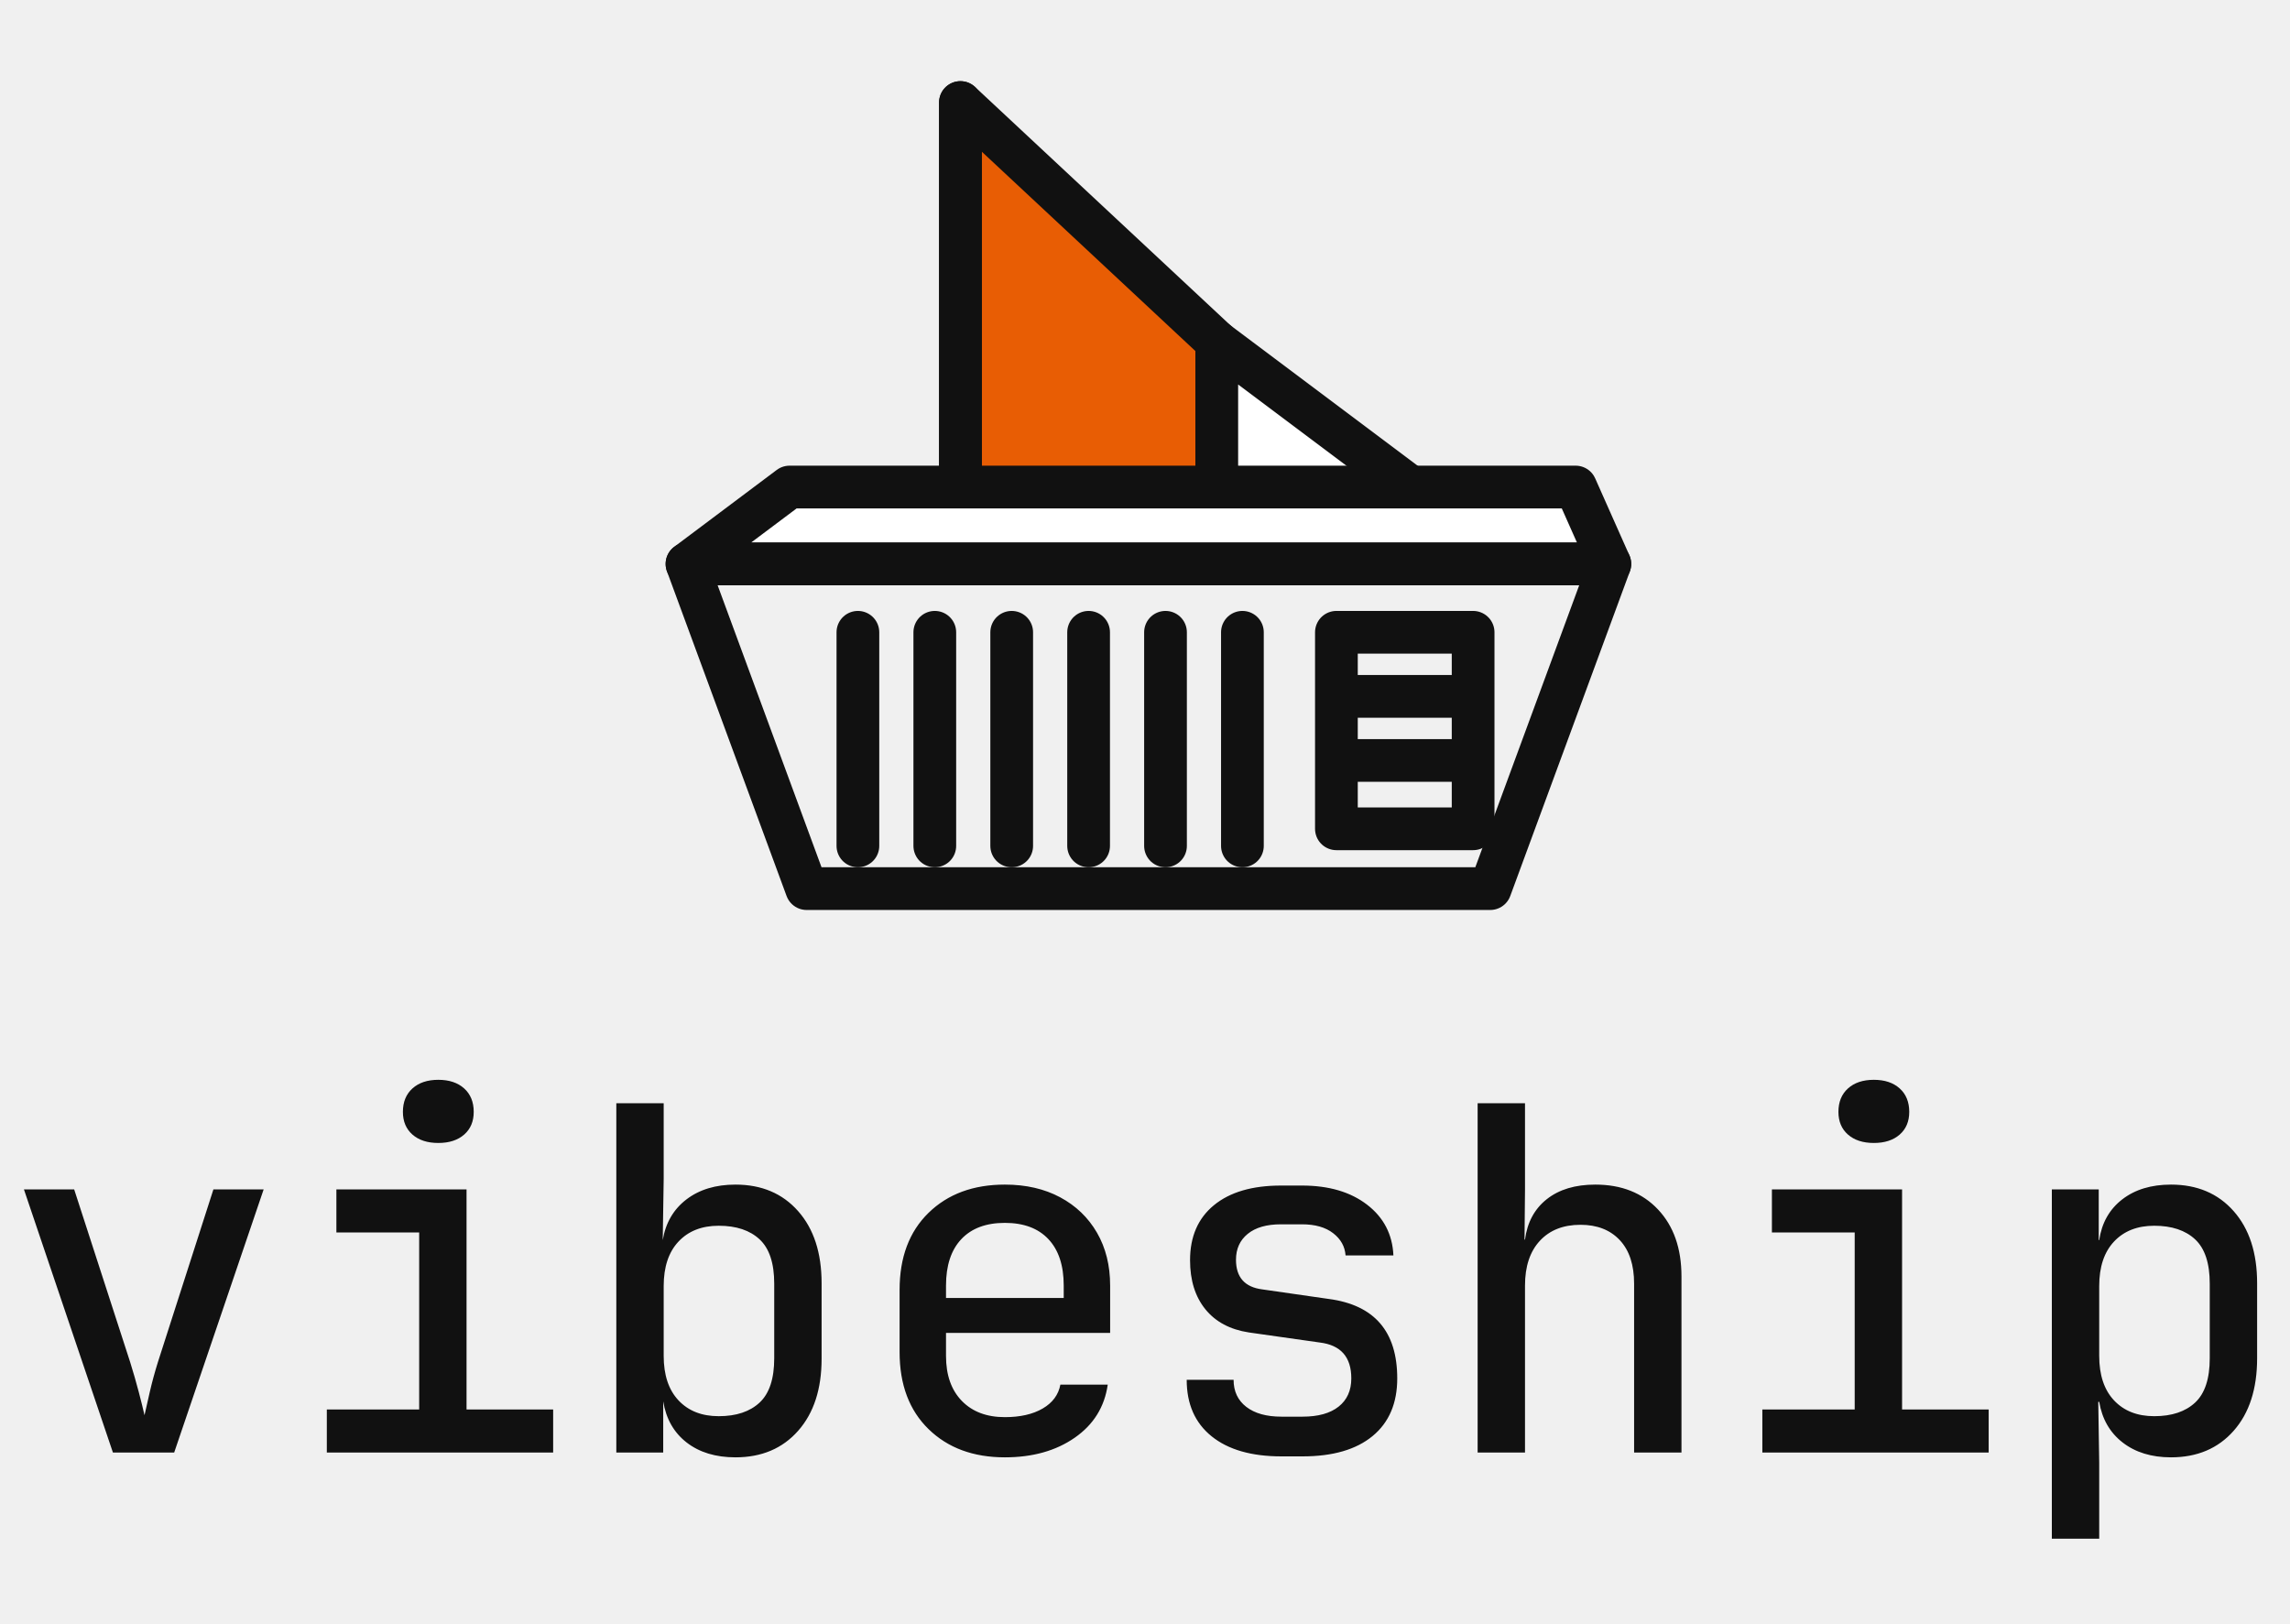
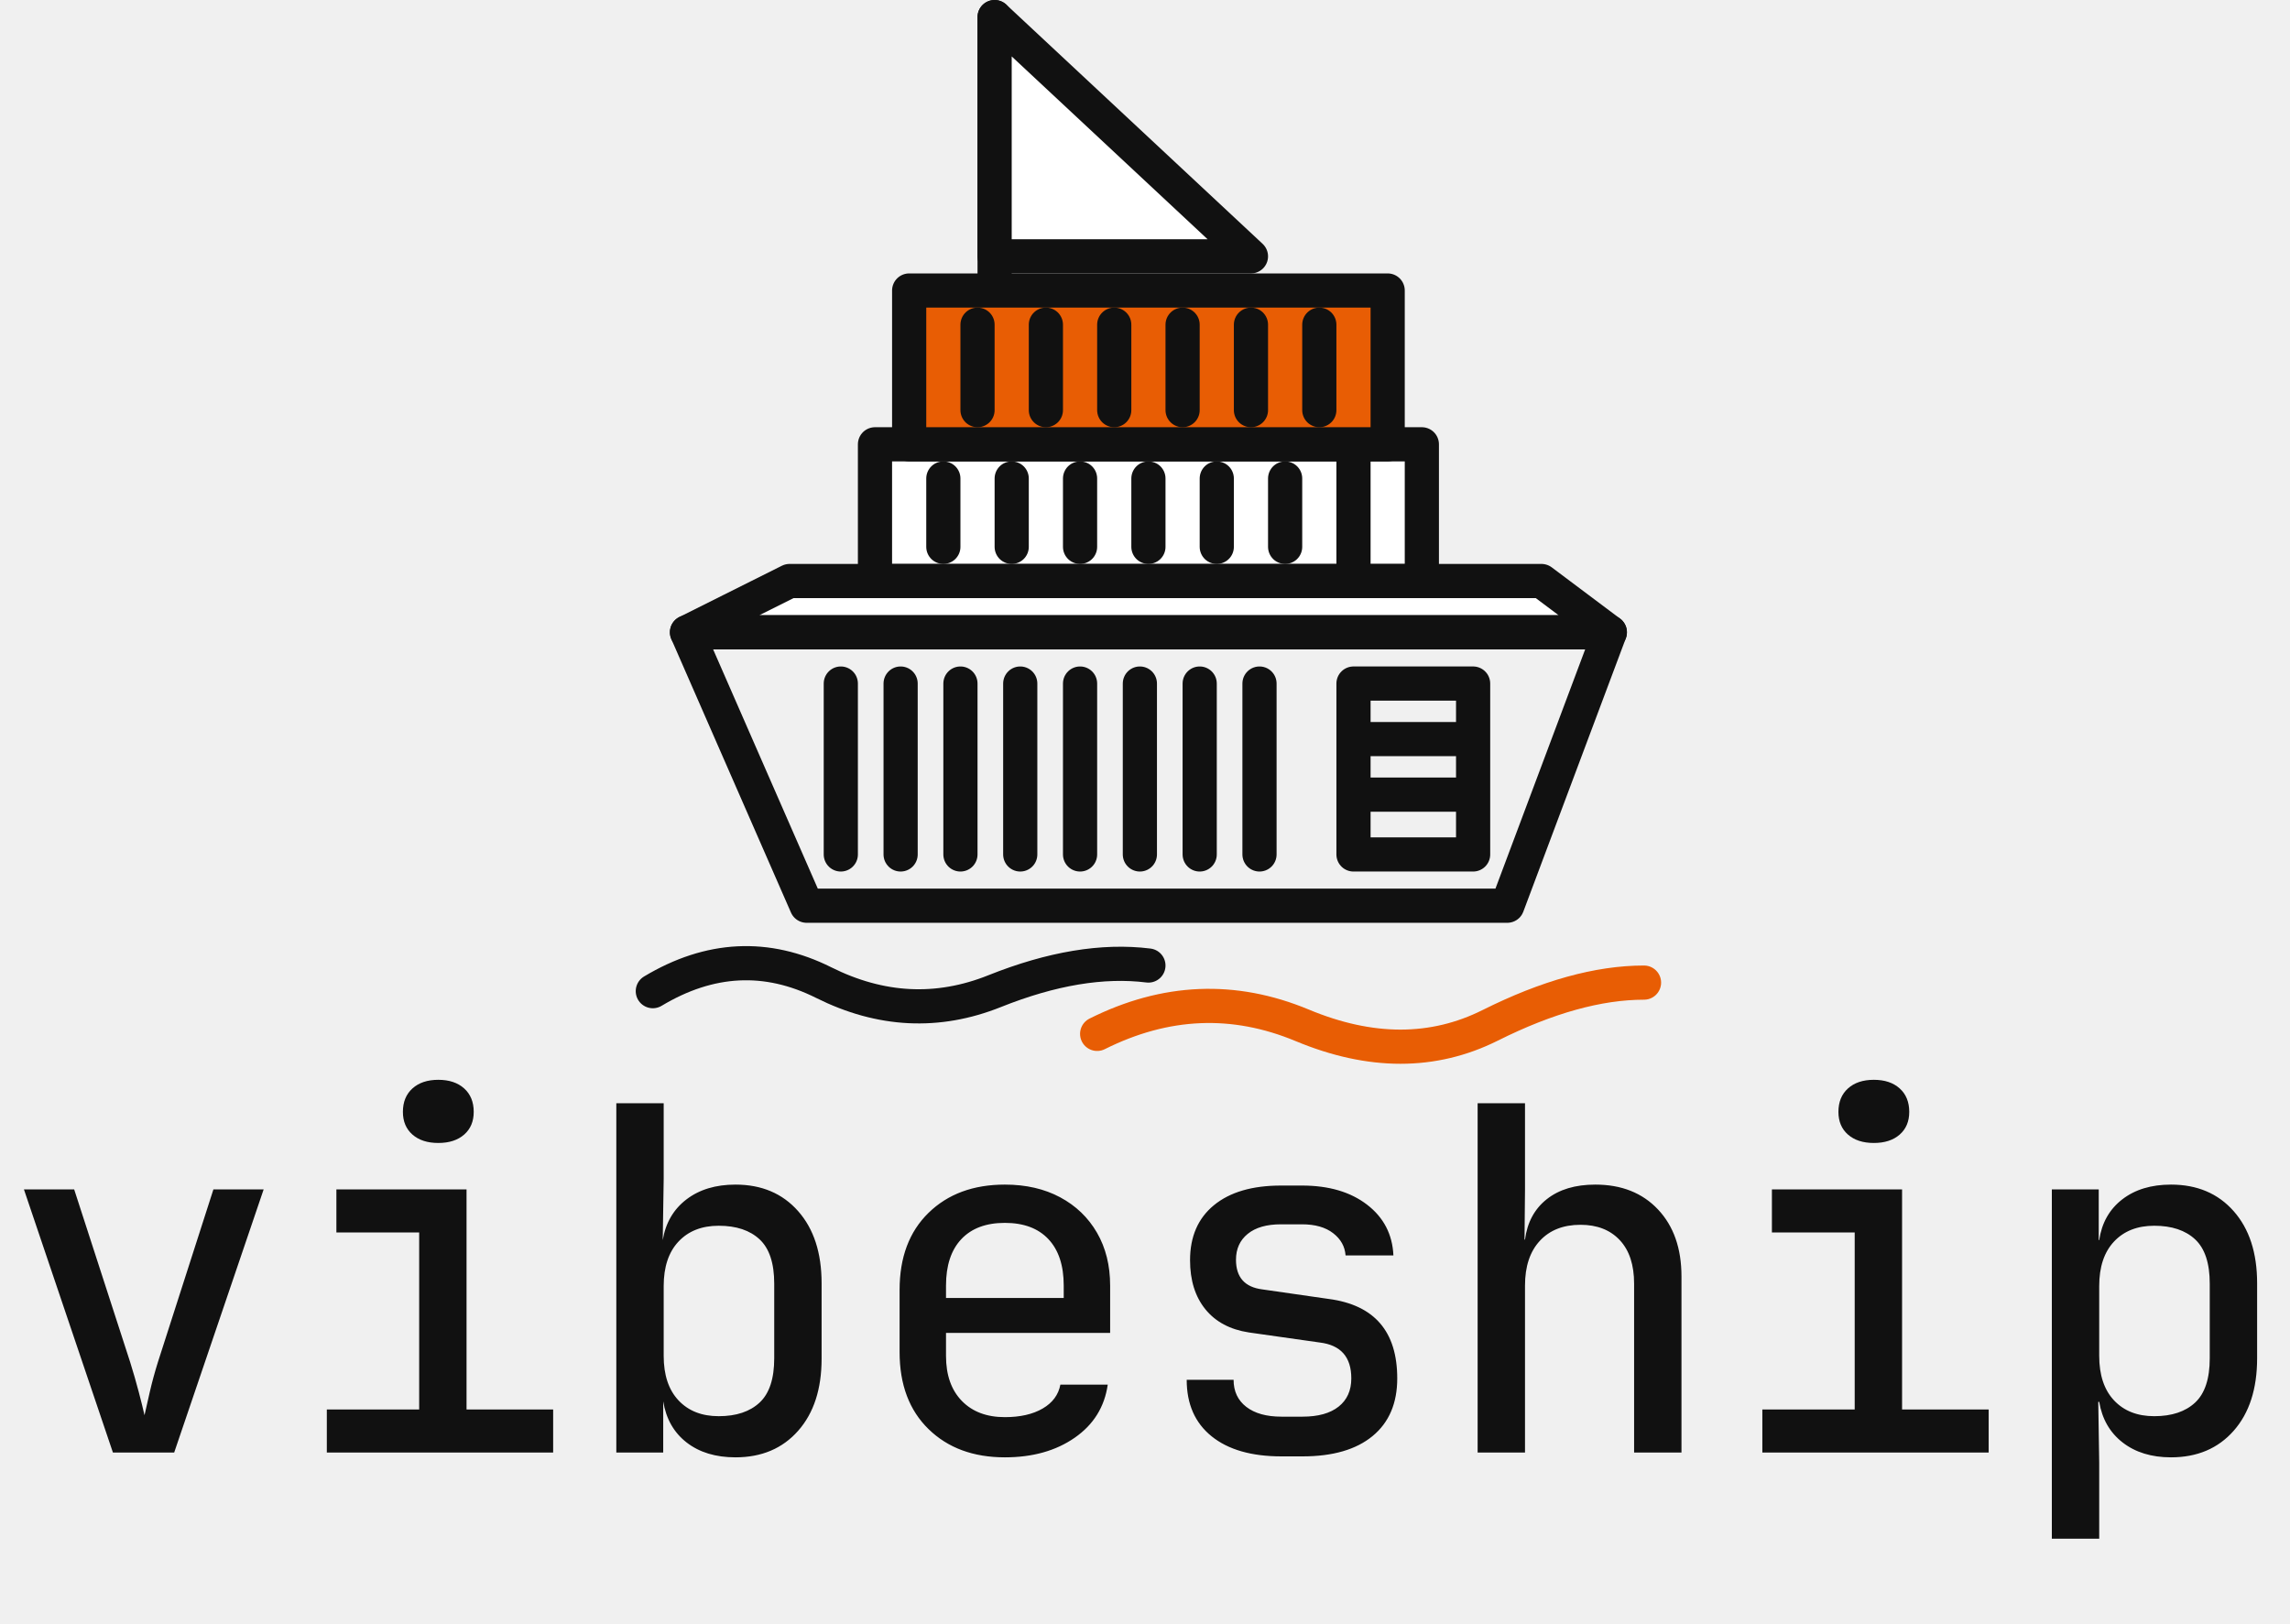
<svg xmlns="http://www.w3.org/2000/svg" width="268" height="190" viewBox="0 0 268 190">
  <g transform="translate(70.4 0)">
-     <g fill="none" stroke="#111111" stroke-width="5" stroke-linejoin="round" stroke-linecap="round">
-       <path d="M42 12L72 40V58H42Z" fill="#e85d04" />
-       <path d="M72 40L96 58H72Z" fill="#ffffff" />
-       <path d="M42 12V58" />
-       <path d="M10 66L22 57H114L118 66Z" fill="#ffffff" />
-       <path d="M10 66H118L104 104H24Z" />
-       <path d="M30 74V99" />
-       <path d="M39 74V99" />
-       <path d="M48 74V99" />
-       <path d="M57 74V99" />
-       <path d="M66 74V99" />
-       <path d="M75 74V99" />
-       <path d="M86 74H102V97H86Z M86 81.5H102 M86 89H102" />
+     <g fill="none" stroke-linejoin="round" stroke-linecap="round" stroke-width="4" stroke="#111111">
+       <path d="M46 2V34" />
+       <path d="M46 2L76 30H46Z" fill="#ffffff" />
+       <path d="M32 52H96V68H32Z" fill="#ffffff" />
+       <path d="M40 56V64M48 56V64M56 56V64M64 56V64M72 56V64M80 56V64M88 54V68" />
+       <path d="M36 34H92V52H36Z" fill="#e85d04" stroke="#111111" />
+       <path d="M44 38V48M52 38V48M60 38V48M68 38V48M76 38V48M84 38V48" stroke="#111111" />
+       <path d="M10 74L22 68H110L118 74Z" fill="#ffffff" />
+       <path d="M10 74H118L106 106H24Z" />
+       <path d="M28 80V100M35 80V100M42 80V100M49 80V100M56 80V100M63 80V100M70 80V100M77 80V100" />
+       <path d="M88 80H102V100H88ZM88 86.5H102M88 93H102" />
+       <path d="M6 116Q16 110 26 115T46 116T64 113" />
+       <path d="M58 121Q70 115 82 120T104 120T122 115" stroke="#e85d04" />
    </g>
  </g>
  <path fill="#111111" d="M13.216 170.0 2.8 139.2H8.68L15.232 159.416Q15.792 161.208 16.24 162.916Q16.688 164.624 16.912 165.632Q17.136 164.624 17.528 162.916Q17.92 161.208 18.48 159.416L24.976 139.2H30.856L20.384 170.0Z M38.248 170.0V164.96H49.056V144.24H39.368V139.2H54.6V164.96H64.736V170.0ZM51.296 133.768Q49.392 133.768 48.272 132.788Q47.152 131.808 47.152 130.128Q47.152 128.392 48.272 127.384Q49.392 126.376 51.296 126.376Q53.2 126.376 54.32 127.384Q55.44 128.392 55.44 130.128Q55.44 131.808 54.32 132.788Q53.2 133.768 51.296 133.768Z M86.072 170.56Q82.6 170.56 80.36 168.824Q78.12 167.088 77.616 164.008V170.0H72.128V129.12H77.672V137.968L77.56 145.136Q78.064 142.112 80.332 140.376Q82.6 138.64 86.072 138.64Q90.664 138.64 93.408 141.748Q96.152 144.856 96.152 150.176V159.024Q96.152 164.344 93.408 167.452Q90.664 170.56 86.072 170.56ZM84.112 165.744Q87.192 165.744 88.9 164.148Q90.608 162.552 90.608 158.968V150.232Q90.608 146.648 88.9 145.052Q87.192 143.456 84.112 143.456Q81.144 143.456 79.408 145.304Q77.672 147.152 77.672 150.512V158.688Q77.672 162.048 79.408 163.896Q81.144 165.744 84.112 165.744Z M117.6 170.56Q112.056 170.56 108.668 167.256Q105.28 163.952 105.28 158.24V150.96Q105.28 145.248 108.668 141.944Q112.056 138.64 117.6 138.64Q121.296 138.64 124.068 140.124Q126.84 141.608 128.38 144.268Q129.92 146.928 129.92 150.456V156.0H110.712V158.688Q110.712 162.048 112.56 163.952Q114.408 165.856 117.6 165.856Q120.288 165.856 122.024 164.848Q123.76 163.84 124.096 162.048H129.64Q129.08 165.968 125.776 168.264Q122.472 170.56 117.6 170.56ZM110.712 150.456V151.912H124.488V150.456Q124.488 146.928 122.696 145.024Q120.904 143.12 117.6 143.12Q114.296 143.12 112.504 145.024Q110.712 146.928 110.712 150.456Z M149.968 170.448Q144.704 170.448 141.792 168.096Q138.88 165.744 138.88 161.488H144.368Q144.368 163.504 145.852 164.652Q147.336 165.8 149.968 165.8H152.432Q155.176 165.8 156.66 164.624Q158.144 163.448 158.144 161.32Q158.144 157.568 154.448 157.12L146.16 155.944Q142.856 155.44 141.064 153.228Q139.272 151.016 139.272 147.488Q139.272 143.344 142.072 141.048Q144.872 138.752 149.912 138.752H152.376Q157.08 138.752 159.992 140.992Q162.904 143.232 163.072 146.928H157.472Q157.36 145.36 156.016 144.324Q154.672 143.288 152.376 143.288H149.912Q147.392 143.288 146.02 144.408Q144.648 145.528 144.648 147.432Q144.648 150.512 147.728 150.904L155.512 152.024Q163.52 153.088 163.52 161.32Q163.52 165.688 160.636 168.068Q157.752 170.448 152.432 170.448Z M172.928 170.0V129.12H178.472V139.2L178.416 145.08H178.472Q178.864 142.056 181.02 140.348Q183.176 138.64 186.704 138.64Q191.296 138.64 194.04 141.552Q196.784 144.464 196.784 149.392V170.0H191.24V150.232Q191.24 146.928 189.56 145.136Q187.88 143.344 184.968 143.344Q181.944 143.344 180.208 145.22Q178.472 147.096 178.472 150.456V170.0Z M206.248 170.0V164.96H217.056V144.24H207.368V139.2H222.6V164.96H232.736V170.0ZM219.296 133.768Q217.392 133.768 216.272 132.788Q215.152 131.808 215.152 130.128Q215.152 128.392 216.272 127.384Q217.392 126.376 219.296 126.376Q221.2 126.376 222.32 127.384Q223.44 128.392 223.44 130.128Q223.44 131.808 222.32 132.788Q221.2 133.768 219.296 133.768Z M240.128 180.08V139.2H245.616V145.136H245.672Q246.12 142.112 248.36 140.376Q250.6 138.64 254.072 138.64Q258.664 138.64 261.408 141.748Q264.152 144.856 264.152 150.176V158.968Q264.152 164.344 261.408 167.452Q258.664 170.56 254.072 170.56Q250.656 170.56 248.416 168.824Q246.176 167.088 245.672 164.064H245.56L245.672 171.176V180.08ZM252.112 165.744Q255.192 165.744 256.9 164.148Q258.608 162.552 258.608 158.968V150.232Q258.608 146.648 256.9 145.052Q255.192 143.456 252.112 143.456Q249.144 143.456 247.408 145.304Q245.672 147.152 245.672 150.512V158.688Q245.672 162.048 247.408 163.896Q249.144 165.744 252.112 165.744Z" />
</svg>
